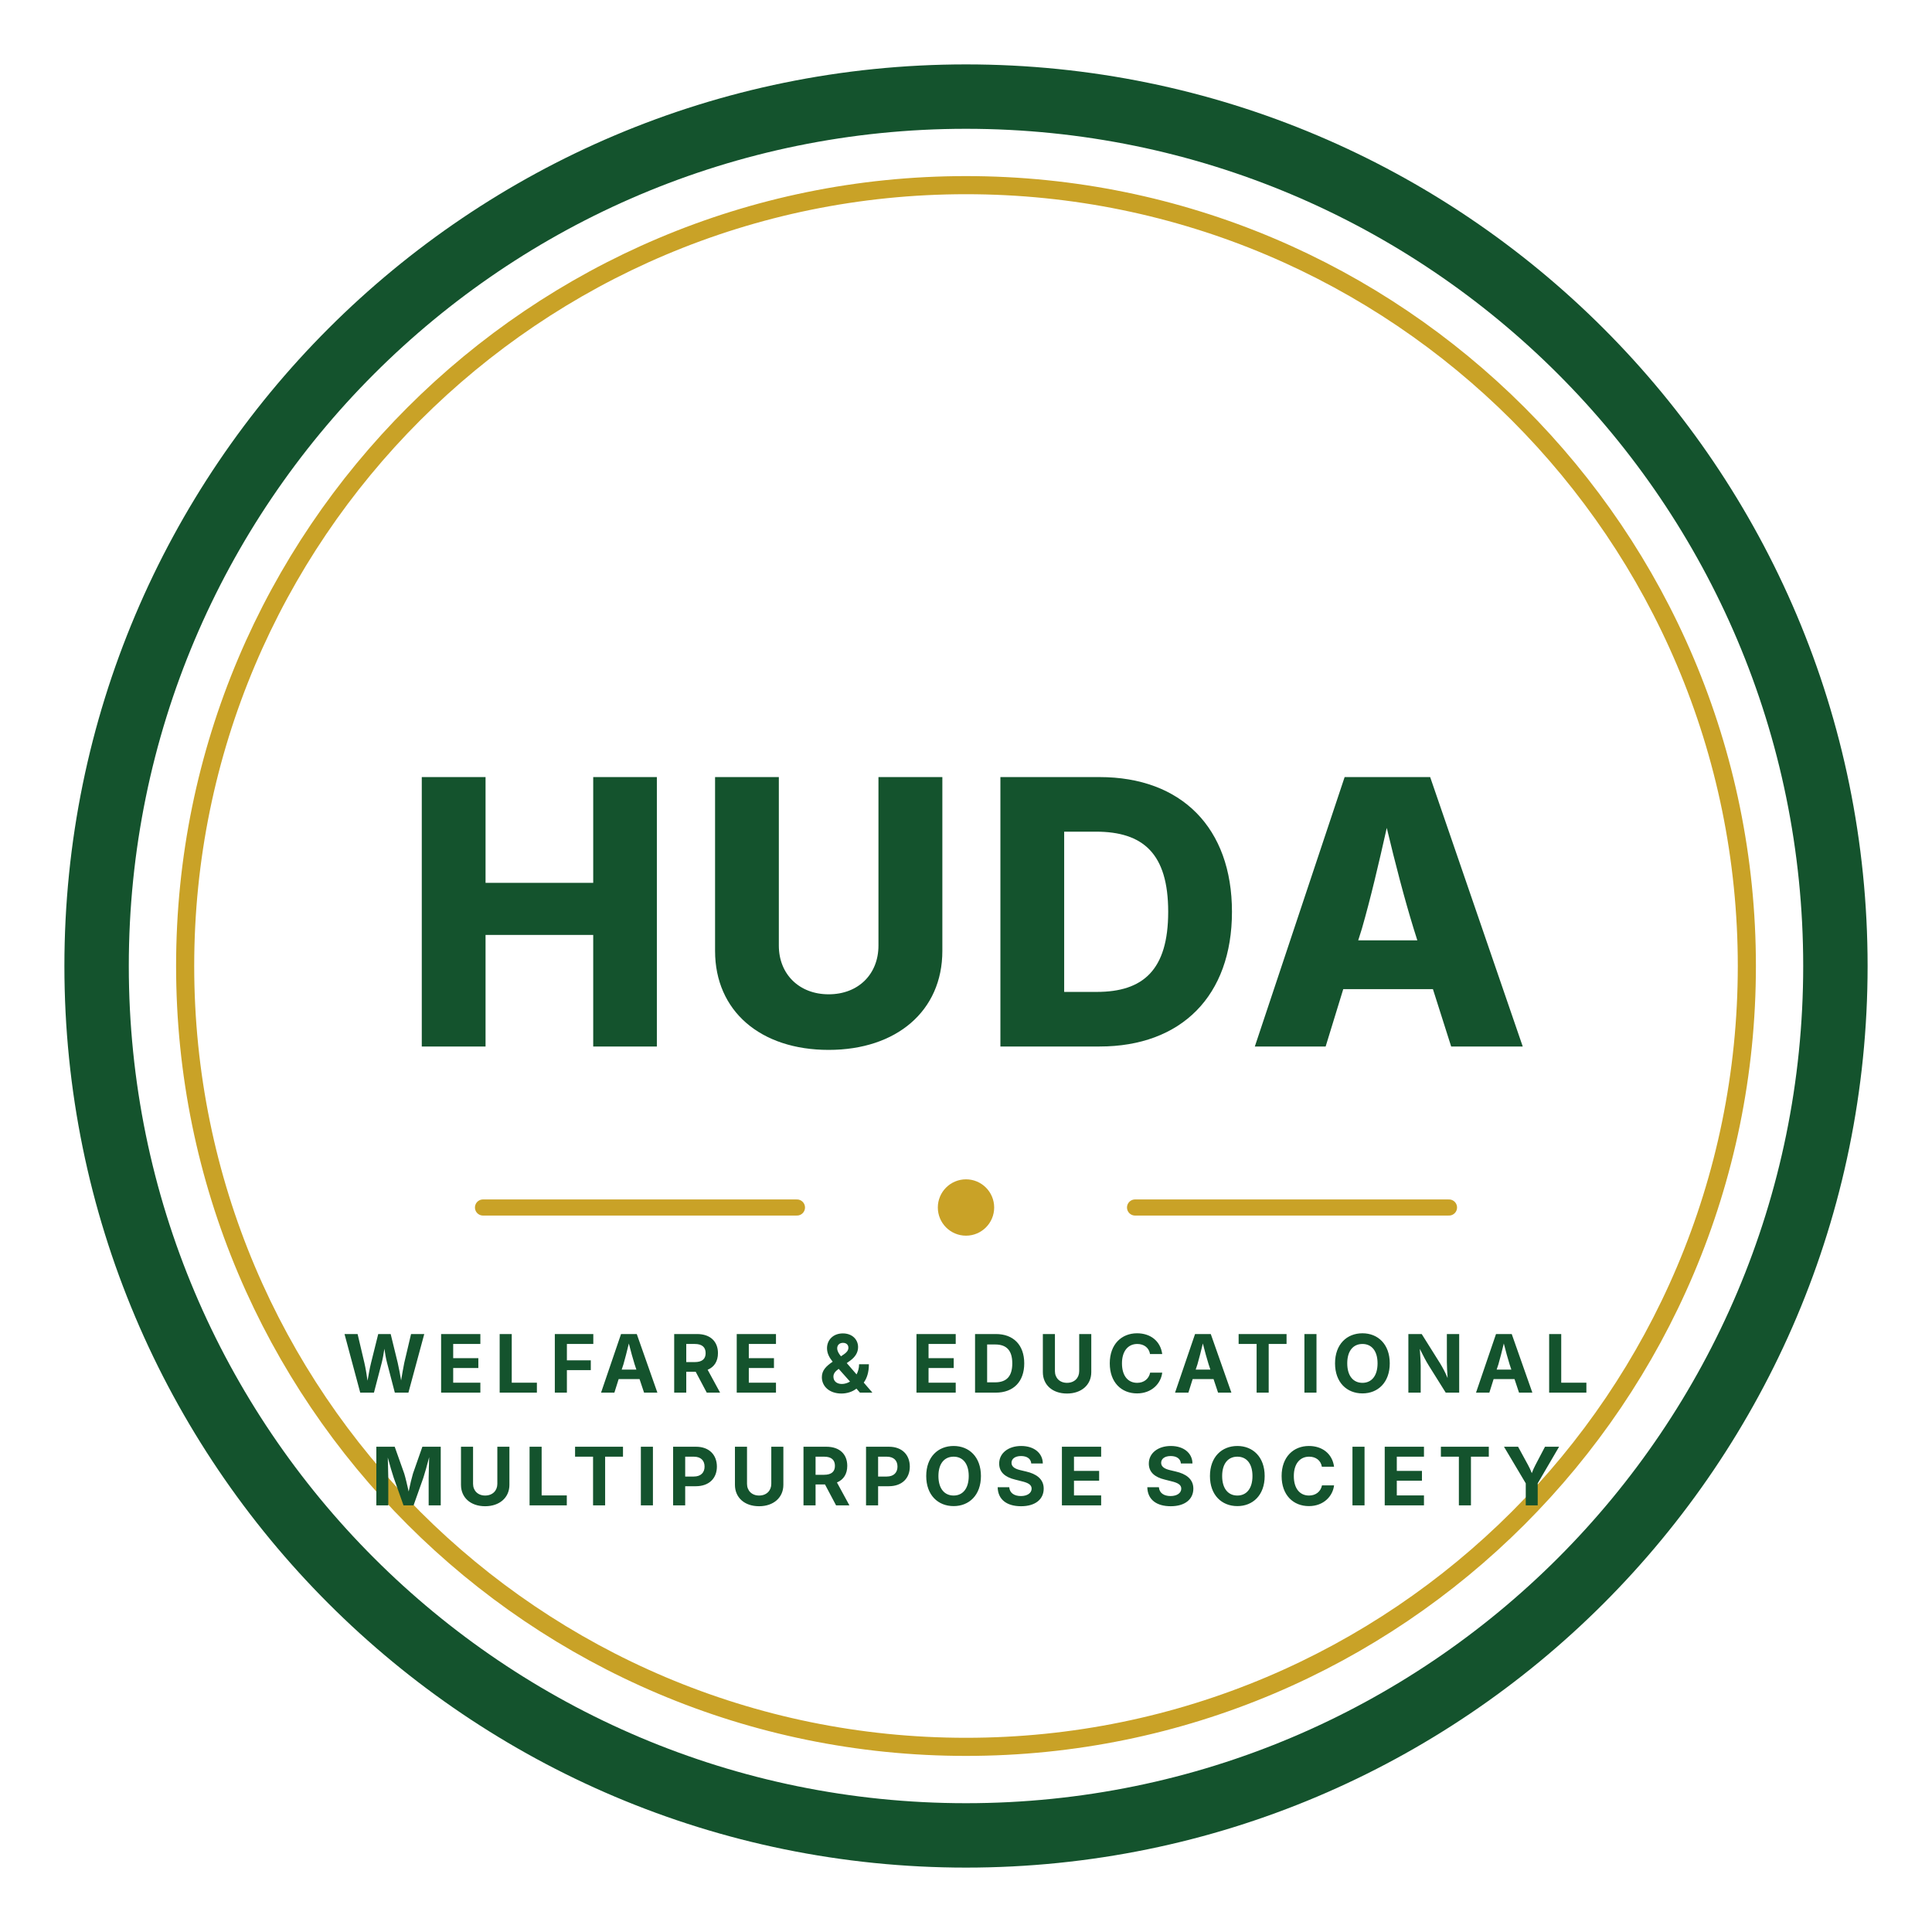
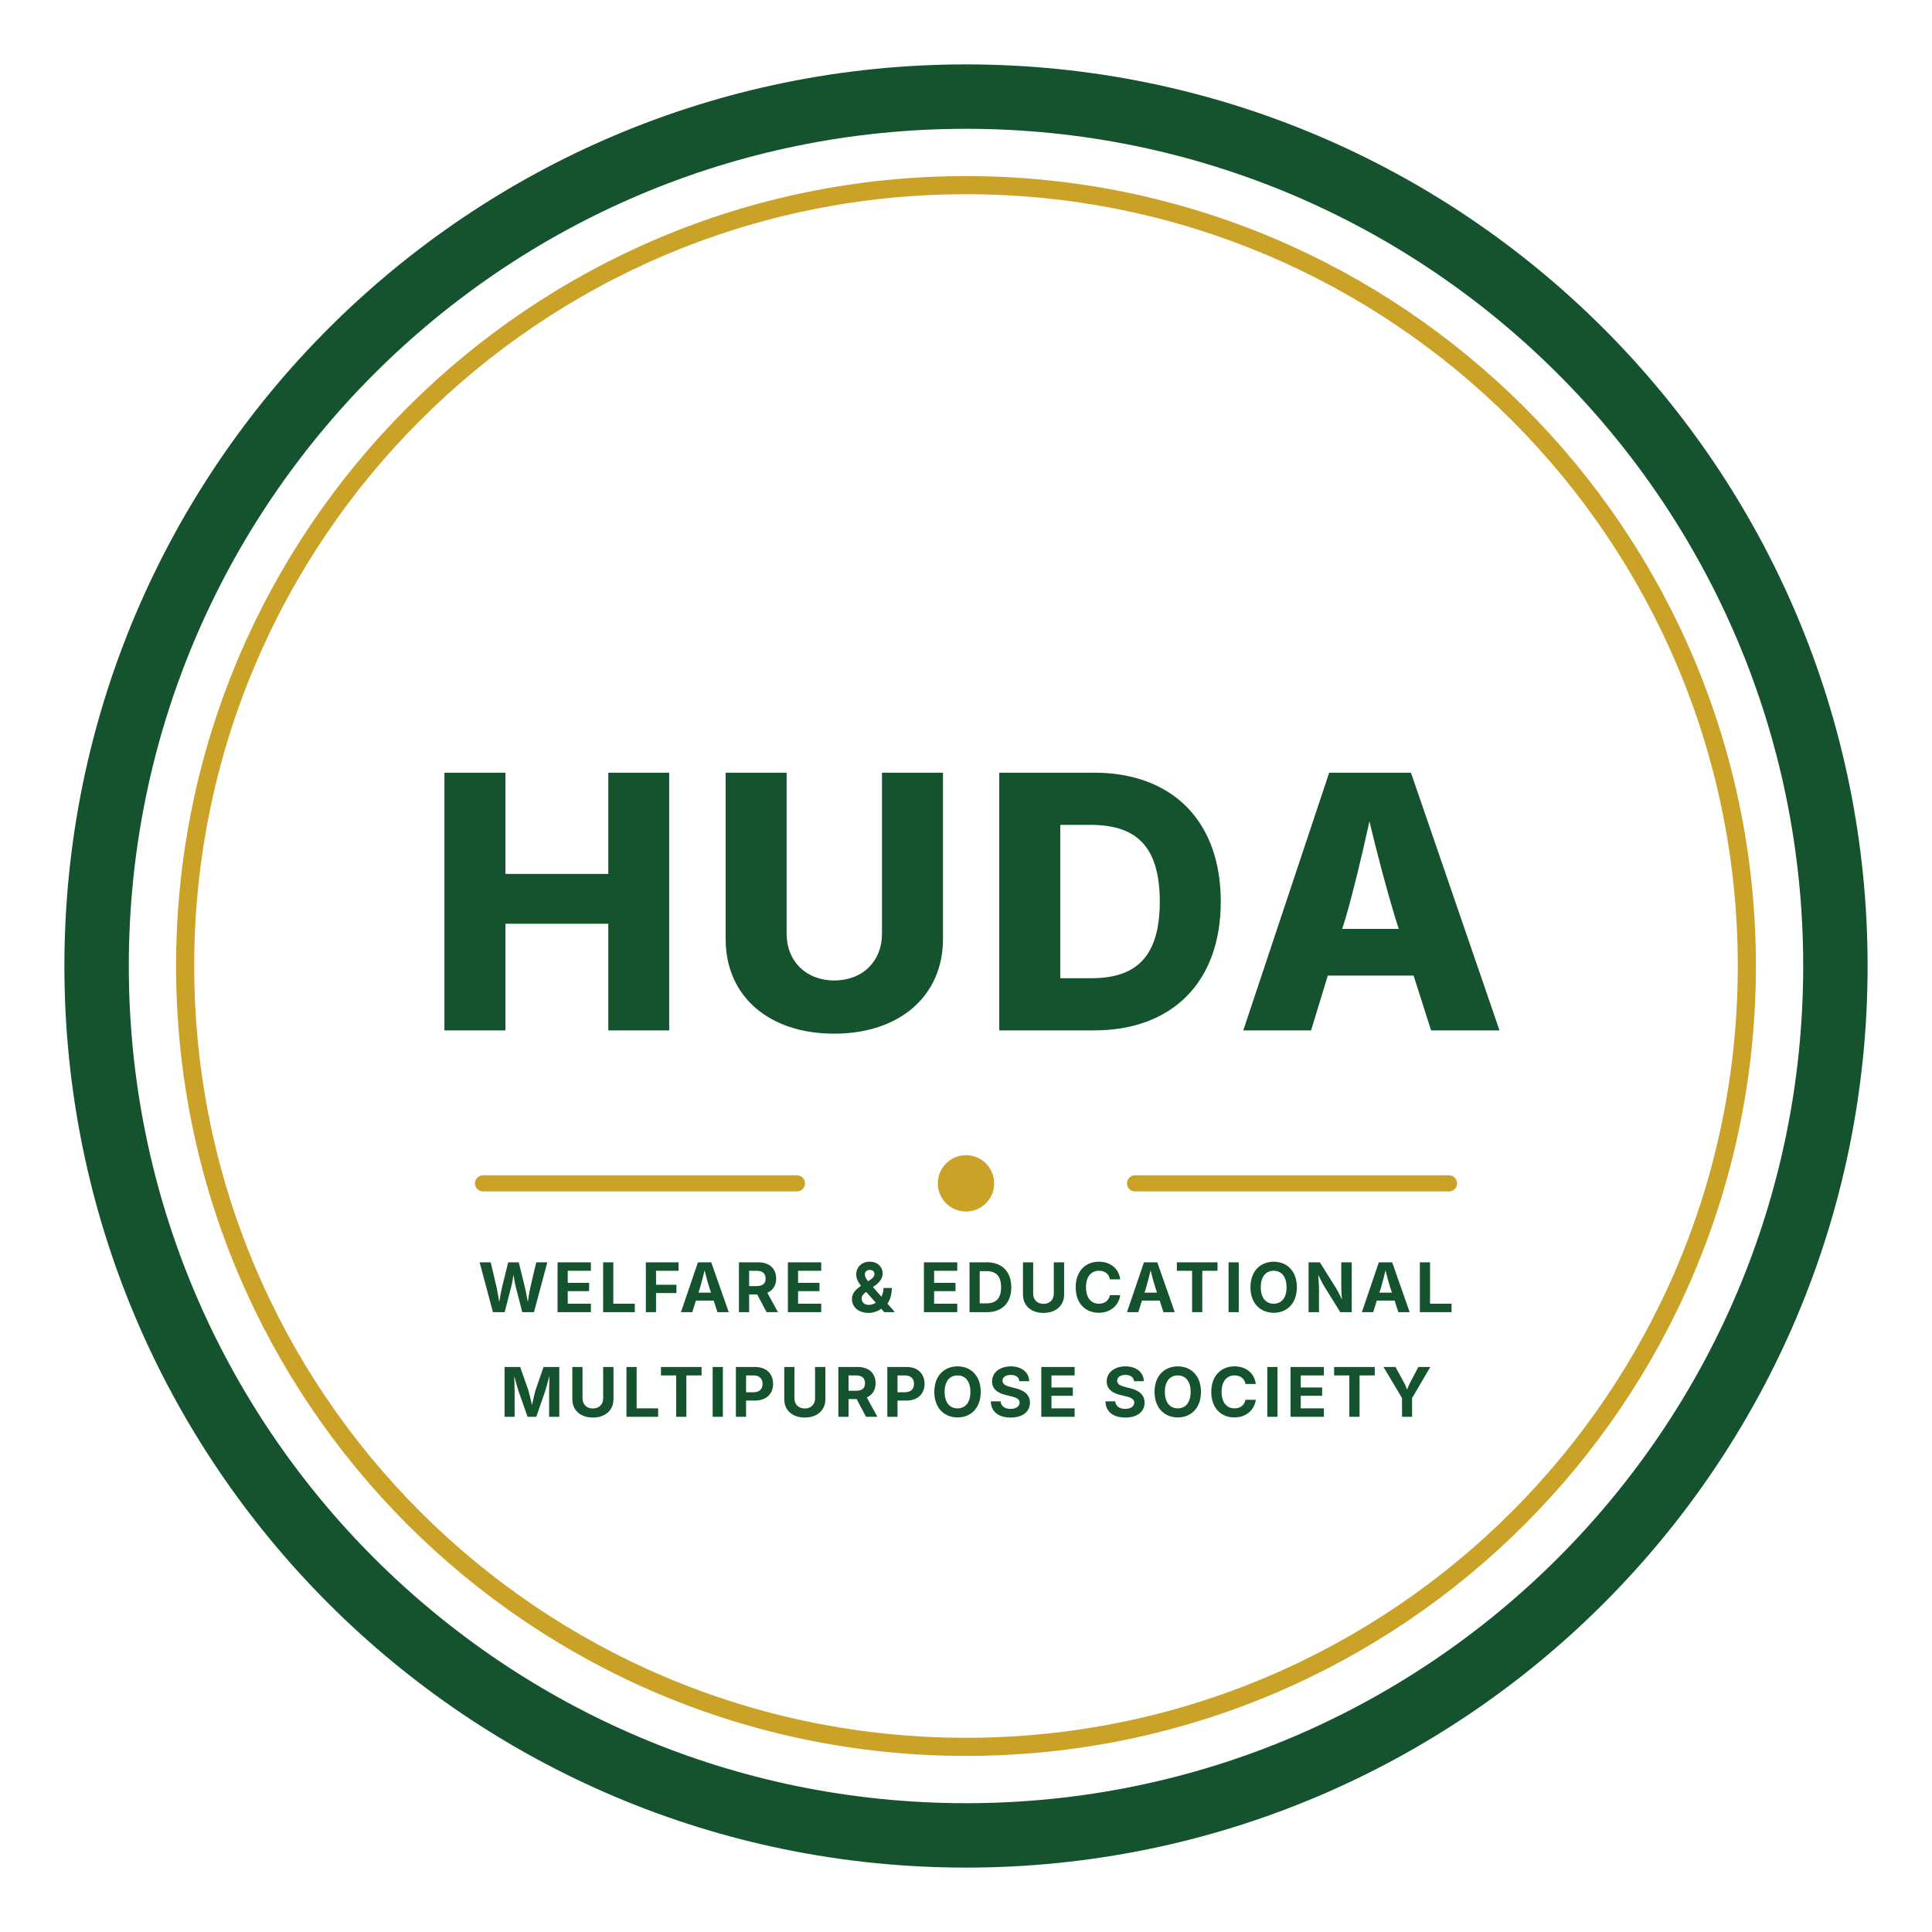
<svg xmlns="http://www.w3.org/2000/svg" viewBox="0 0 240 240" role="img" aria-labelledby="huda-logo-title">
  <circle cx="120" cy="120" r="108" fill="none" stroke="#14532D" stroke-width="8" />
  <circle cx="120" cy="120" r="97" fill="none" stroke="#C9A227" stroke-width="2.25" />
-   <text x="120" y="130" text-anchor="middle" font-family="Manrope, Inter, Arial, sans-serif" font-weight="800" font-size="46" letter-spacing="2" fill="#14532D">HUDA</text>
-   <line x1="60" y1="150" x2="99" y2="150" stroke="#C9A227" stroke-width="2" stroke-linecap="round" />
-   <circle cx="120" cy="150" r="3.5" fill="#C9A227" />
-   <line x1="141" y1="150" x2="180" y2="150" stroke="#C9A227" stroke-width="2" stroke-linecap="round" />
-   <text x="120" y="173" text-anchor="middle" font-family="Manrope, Inter, Arial, sans-serif" font-weight="700" font-size="10" letter-spacing="1.2" fill="#14532D">WELFARE &amp; EDUCATIONAL</text>
-   <text x="120" y="187" text-anchor="middle" font-family="Manrope, Inter, Arial, sans-serif" font-weight="700" font-size="10" letter-spacing="1.2" fill="#14532D">MULTIPURPOSE SOCIETY</text>
+   <text x="120" y="128" text-anchor="middle" font-family="Manrope, Inter, Arial, sans-serif" font-weight="800" font-size="44" letter-spacing="2" fill="#14532D">HUDA</text>
+   <line x1="60" y1="147" x2="99" y2="147" stroke="#C9A227" stroke-width="2" stroke-linecap="round" />
+   <circle cx="120" cy="147" r="3.5" fill="#C9A227" />
+   <line x1="141" y1="147" x2="180" y2="147" stroke="#C9A227" stroke-width="2" stroke-linecap="round" />
+   <text x="120" y="163" text-anchor="middle" font-family="Manrope, Inter, Arial, sans-serif" font-weight="700" font-size="8.5" letter-spacing="0.5" fill="#14532D">WELFARE &amp; EDUCATIONAL</text>
+   <text x="120" y="176" text-anchor="middle" font-family="Manrope, Inter, Arial, sans-serif" font-weight="700" font-size="8.5" letter-spacing="0.5" fill="#14532D">MULTIPURPOSE SOCIETY</text>
</svg>
